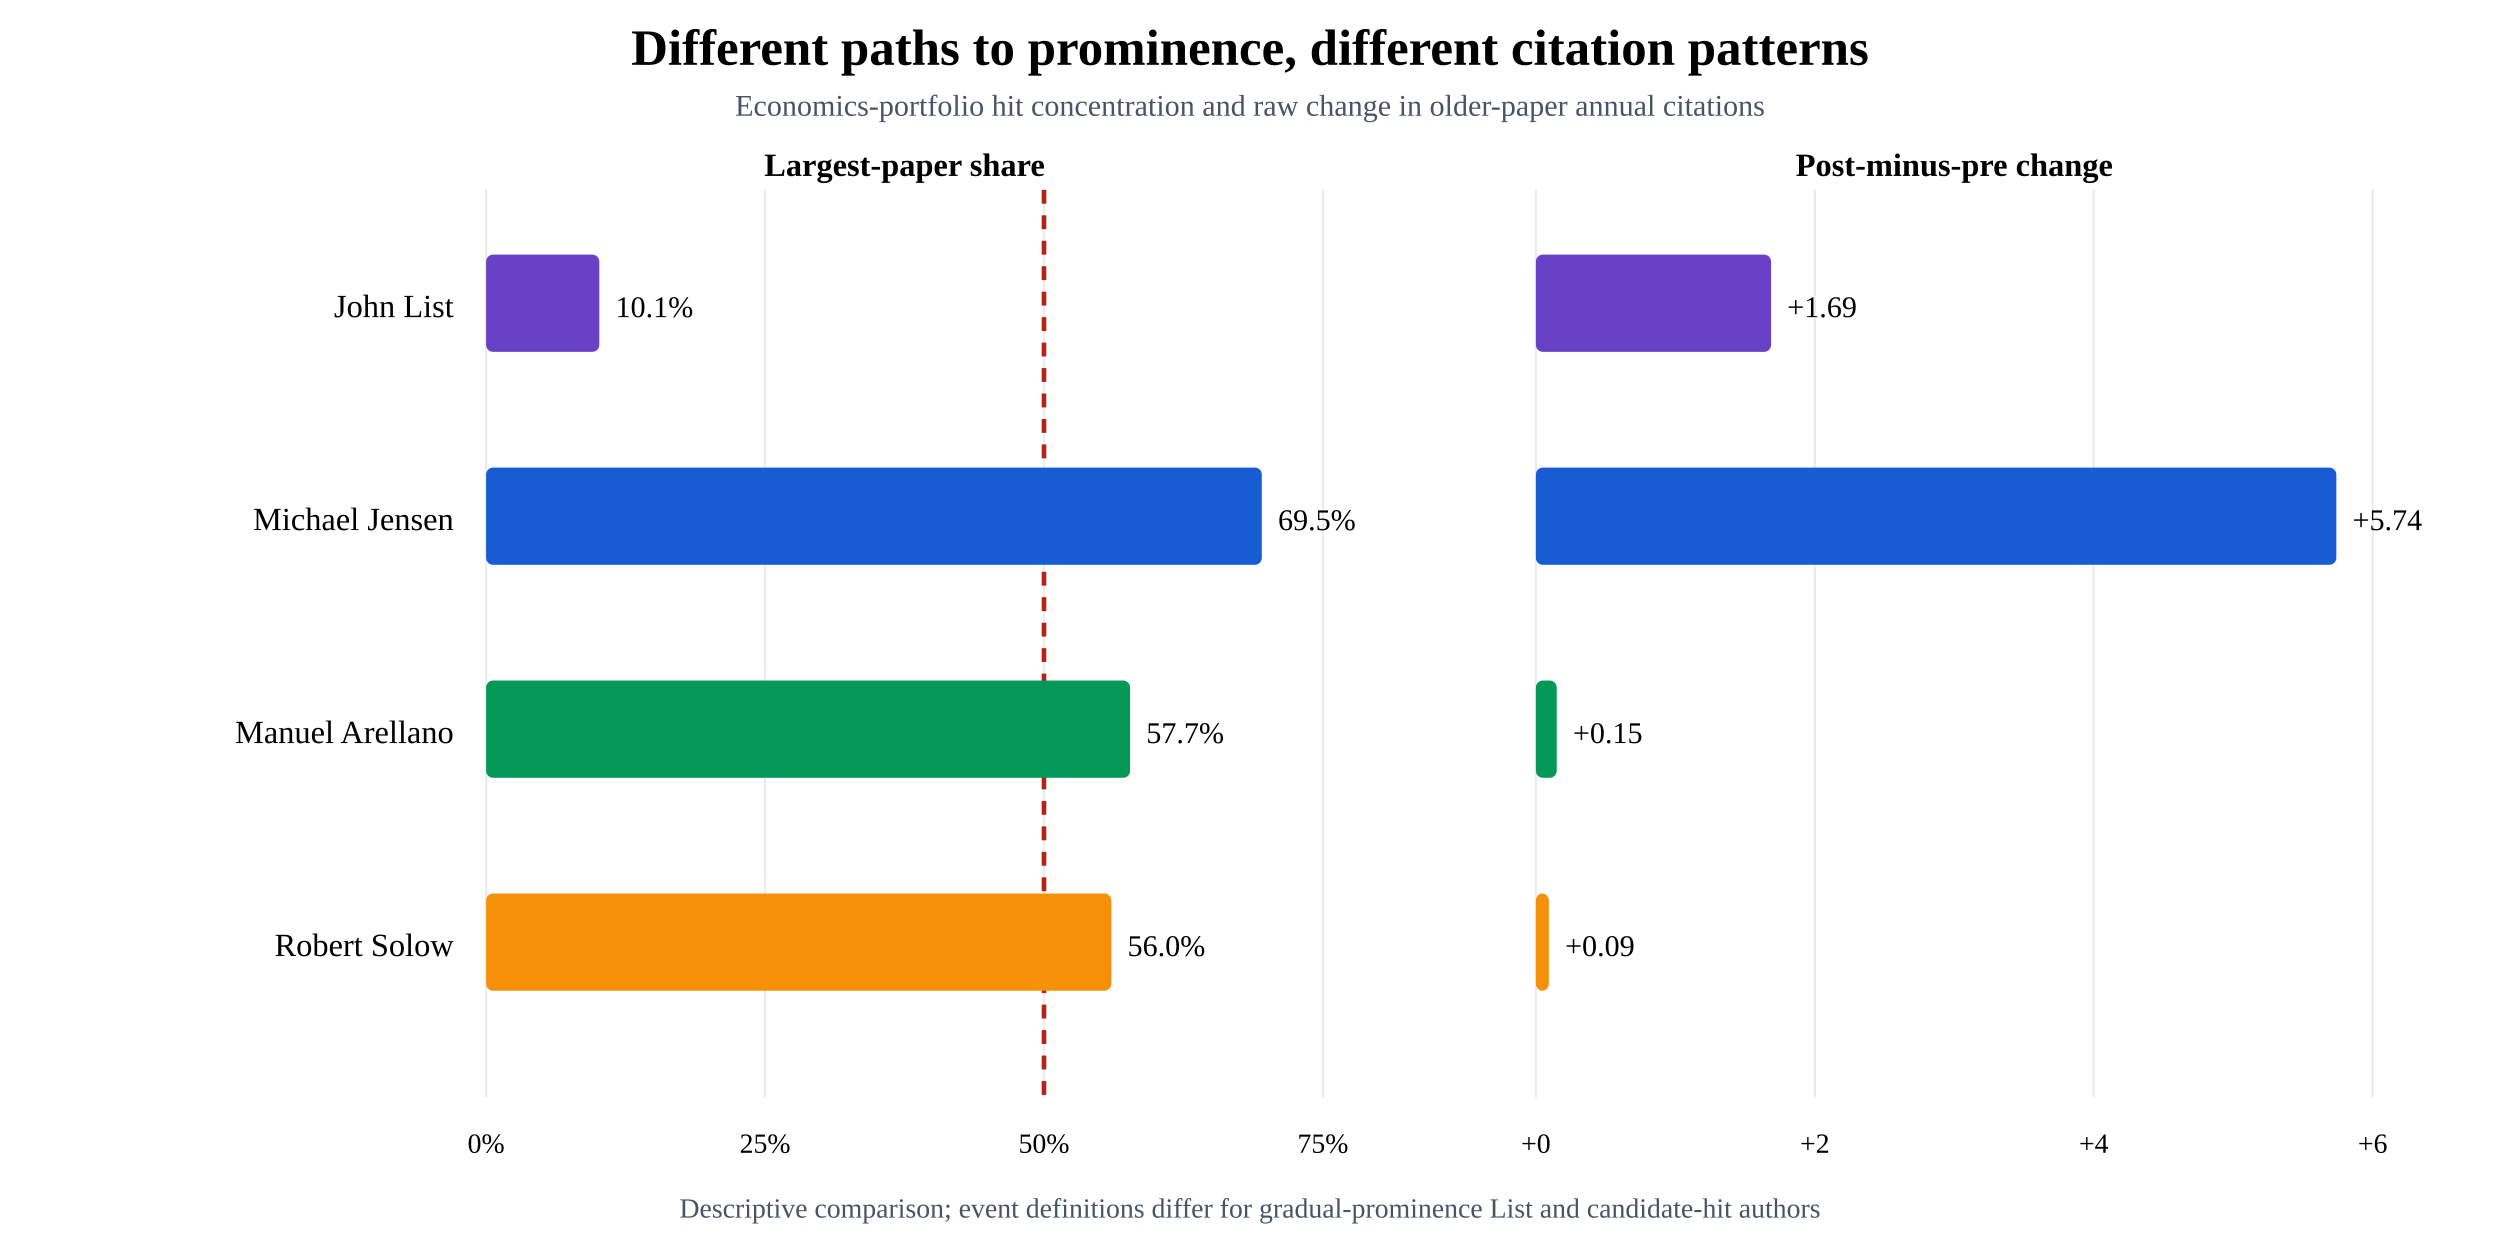
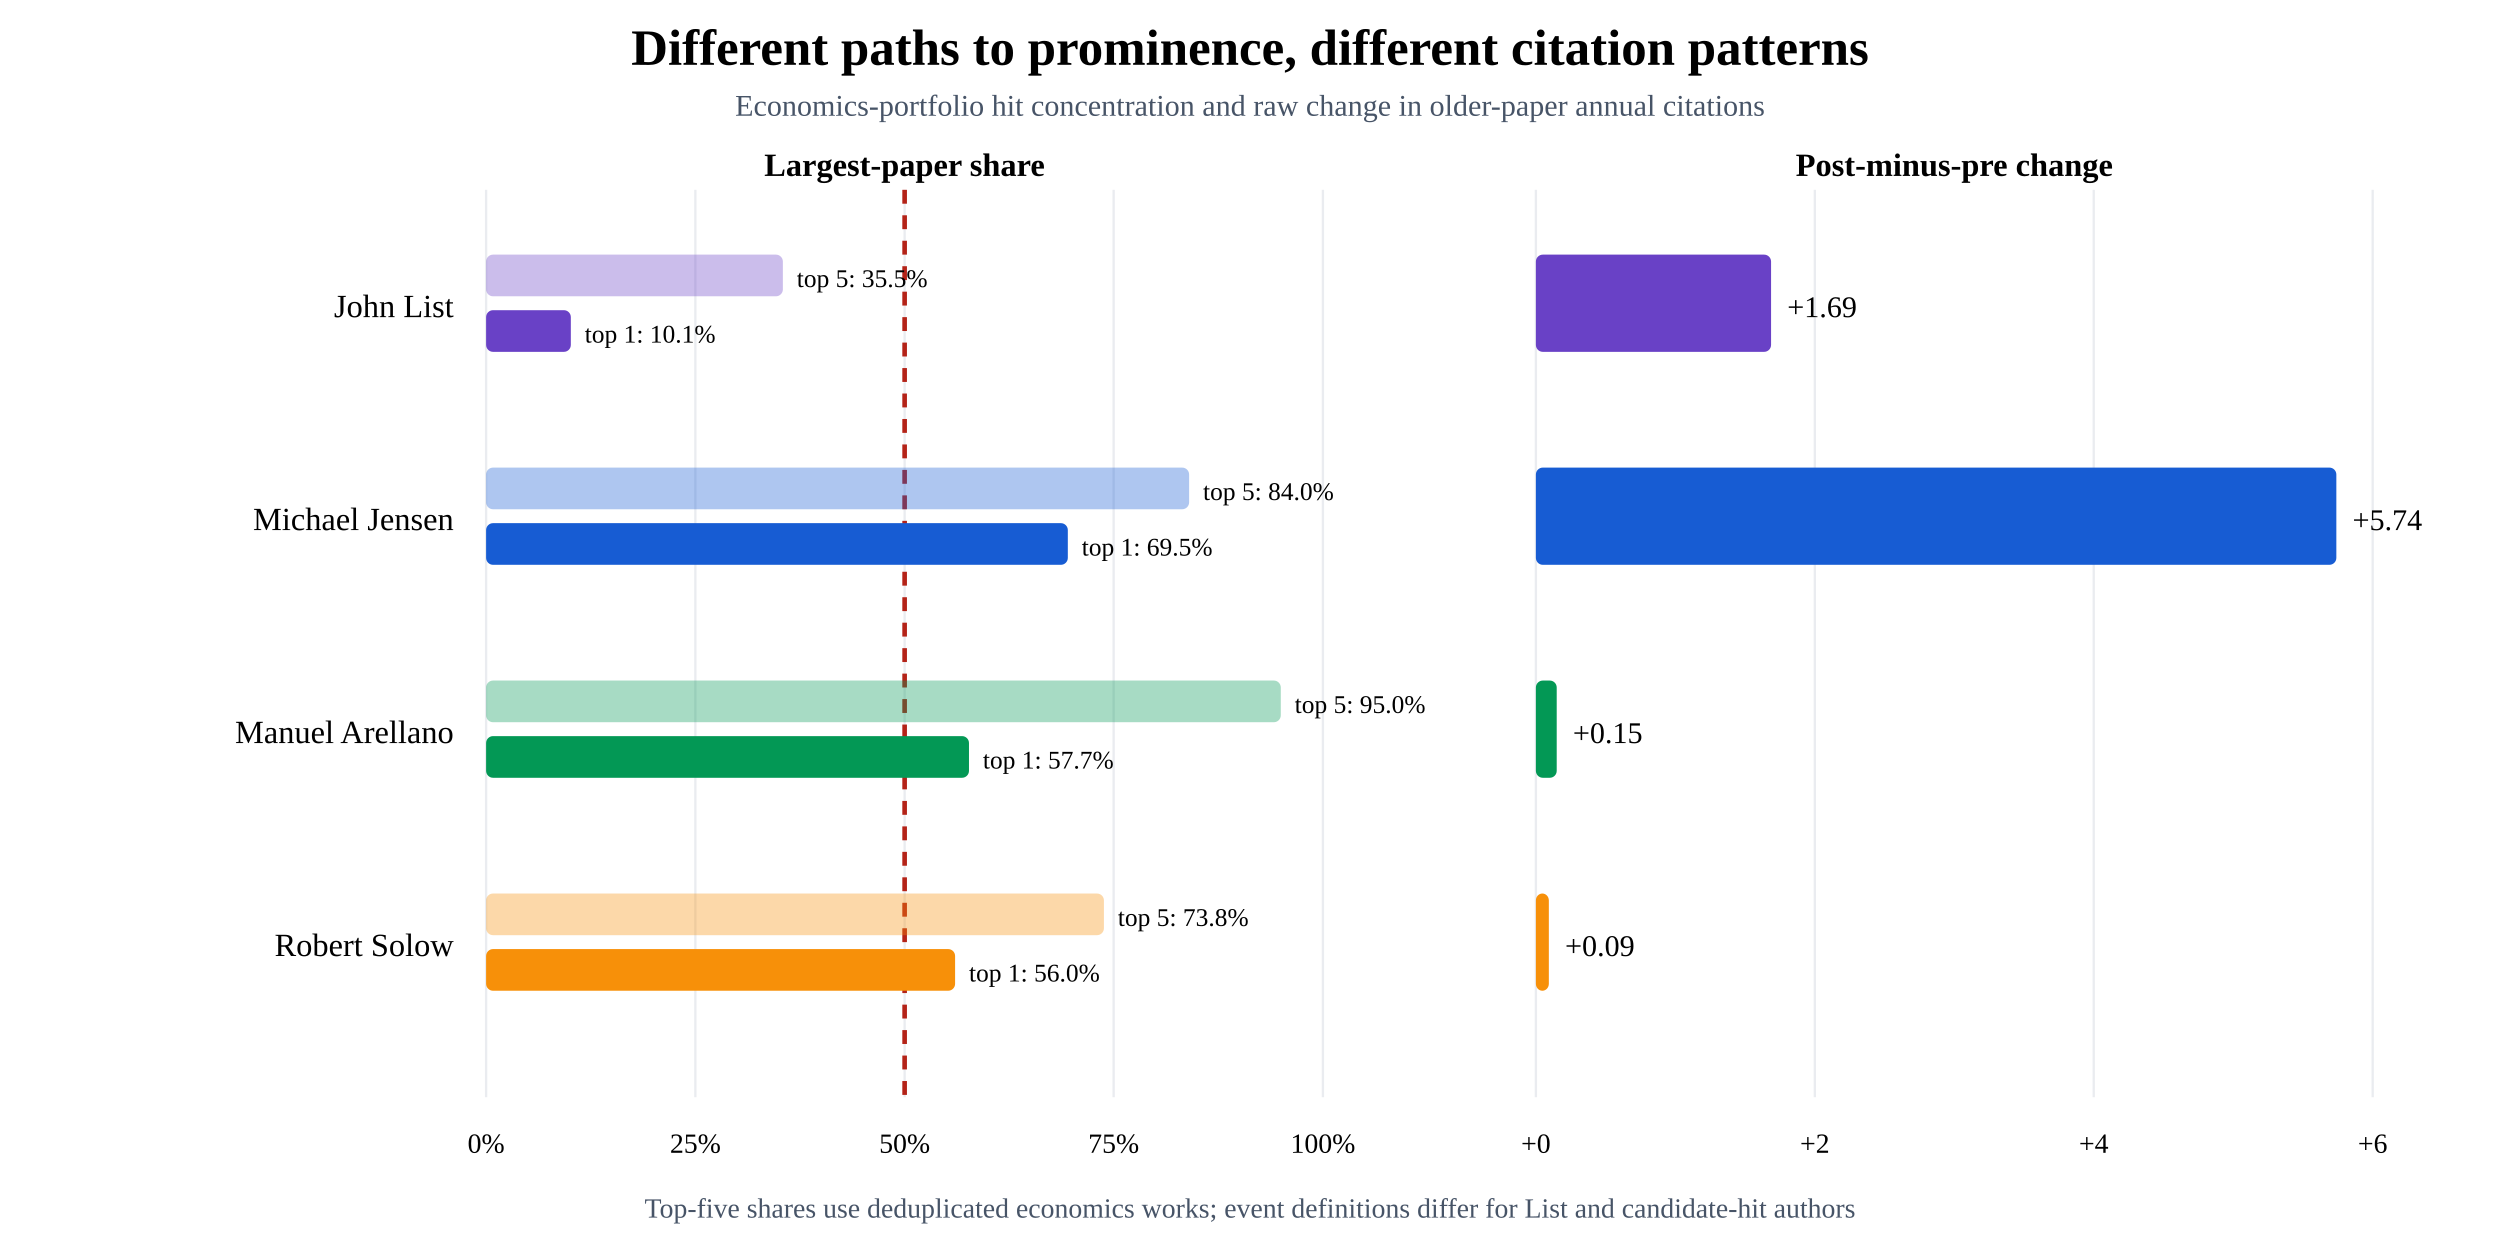
<svg xmlns="http://www.w3.org/2000/svg" viewBox="0 0 1080 540" role="img">
  <rect width="1080" height="540" fill="white" />
  <text x="540.0" y="28" text-anchor="middle" font-size="22" font-weight="700">Different paths to prominence, different citation patterns</text>
  <text x="540.0" y="50" text-anchor="middle" font-size="13" fill="#475467">Economics-portfolio hit concentration and raw change in older-paper annual citations</text>
  <text x="390.75" y="76" text-anchor="middle" font-size="14" font-weight="700">Largest-paper share</text>
  <text x="844.25" y="76" text-anchor="middle" font-size="14" font-weight="700">Post-minus-pre change</text>
  <line x1="210.0" y1="82" x2="210.0" y2="474" stroke="#eaecf0" />
  <text x="210.0" y="498" text-anchor="middle" font-size="12">0%</text>
-   <line x1="330.5" y1="82" x2="330.5" y2="474" stroke="#eaecf0" />
-   <text x="330.5" y="498" text-anchor="middle" font-size="12">25%</text>
-   <line x1="451.0" y1="82" x2="451.0" y2="474" stroke="#eaecf0" />
-   <text x="451.0" y="498" text-anchor="middle" font-size="12">50%</text>
+   <line x1="300.4" y1="82" x2="300.4" y2="474" stroke="#eaecf0" />
+   <text x="300.4" y="498" text-anchor="middle" font-size="12">25%</text>
+   <line x1="390.8" y1="82" x2="390.8" y2="474" stroke="#eaecf0" />
+   <text x="390.8" y="498" text-anchor="middle" font-size="12">50%</text>
+   <line x1="481.1" y1="82" x2="481.1" y2="474" stroke="#eaecf0" />
+   <text x="481.1" y="498" text-anchor="middle" font-size="12">75%</text>
  <line x1="571.5" y1="82" x2="571.5" y2="474" stroke="#eaecf0" />
-   <text x="571.5" y="498" text-anchor="middle" font-size="12">75%</text>
+   <text x="571.5" y="498" text-anchor="middle" font-size="12">100%</text>
  <line x1="663.5" y1="82" x2="663.5" y2="474" stroke="#eaecf0" />
  <text x="663.5" y="498" text-anchor="middle" font-size="12">+0</text>
  <line x1="784.0" y1="82" x2="784.0" y2="474" stroke="#eaecf0" />
  <text x="784.0" y="498" text-anchor="middle" font-size="12">+2</text>
  <line x1="904.5" y1="82" x2="904.5" y2="474" stroke="#eaecf0" />
  <text x="904.5" y="498" text-anchor="middle" font-size="12">+4</text>
  <line x1="1025.0" y1="82" x2="1025.0" y2="474" stroke="#eaecf0" />
  <text x="1025.0" y="498" text-anchor="middle" font-size="12">+6</text>
-   <line x1="451.0" y1="82" x2="451.0" y2="474" stroke="#b42318" stroke-width="2" stroke-dasharray="6 5" />
+   <line x1="390.8" y1="82" x2="390.8" y2="474" stroke="#b42318" stroke-width="2" stroke-dasharray="6 5" />
  <text x="196" y="137" text-anchor="end" font-size="14">John List</text>
-   <rect x="210" y="110" width="48.9" height="42" rx="3" fill="#6941c6" />
-   <text x="265.9" y="137" font-size="13">10.1%</text>
+   <rect x="210" y="110" width="128.2" height="18" rx="3" fill="#6941c6" opacity=".35" />
+   <rect x="210" y="134" width="36.6" height="18" rx="3" fill="#6941c6" />
+   <text x="344.2" y="124" font-size="11">top 5: 35.5%</text>
+   <text x="252.6" y="148" font-size="11">top 1: 10.1%</text>
  <rect x="663.5" y="110" width="101.6" height="42" rx="3" fill="#6941c6" />
  <text x="772.1" y="137" font-size="13">+1.69</text>
  <text x="196" y="229" text-anchor="end" font-size="14">Michael Jensen</text>
-   <rect x="210" y="202" width="335.1" height="42" rx="3" fill="#175cd3" />
-   <text x="552.1" y="229" font-size="13">69.5%</text>
+   <rect x="210" y="202" width="303.7" height="18" rx="3" fill="#175cd3" opacity=".35" />
+   <rect x="210" y="226" width="251.3" height="18" rx="3" fill="#175cd3" />
+   <text x="519.7" y="216" font-size="11">top 5: 84.0%</text>
+   <text x="467.3" y="240" font-size="11">top 1: 69.5%</text>
  <rect x="663.5" y="202" width="345.8" height="42" rx="3" fill="#175cd3" />
  <text x="1016.3" y="229" font-size="13">+5.74</text>
  <text x="196" y="321" text-anchor="end" font-size="14">Manuel Arellano</text>
-   <rect x="210" y="294" width="278.2" height="42" rx="3" fill="#039855" />
-   <text x="495.2" y="321" font-size="13">57.7%</text>
+   <rect x="210" y="294" width="343.3" height="18" rx="3" fill="#039855" opacity=".35" />
+   <rect x="210" y="318" width="208.6" height="18" rx="3" fill="#039855" />
+   <text x="559.3" y="308" font-size="11">top 5: 95.0%</text>
+   <text x="424.6" y="332" font-size="11">top 1: 57.7%</text>
  <rect x="663.5" y="294" width="9.0" height="42" rx="3" fill="#039855" />
  <text x="679.5" y="321" font-size="13">+0.15</text>
  <text x="196" y="413" text-anchor="end" font-size="14">Robert Solow</text>
-   <rect x="210" y="386" width="270.1" height="42" rx="3" fill="#f79009" />
-   <text x="487.1" y="413" font-size="13">56.0%</text>
+   <rect x="210" y="386" width="266.9" height="18" rx="3" fill="#f79009" opacity=".35" />
+   <rect x="210" y="410" width="202.6" height="18" rx="3" fill="#f79009" />
+   <text x="482.9" y="400" font-size="11">top 5: 73.8%</text>
+   <text x="418.6" y="424" font-size="11">top 1: 56.0%</text>
  <rect x="663.5" y="386" width="5.6" height="42" rx="3" fill="#f79009" />
  <text x="676.1" y="413" font-size="13">+0.09</text>
-   <text x="540.0" y="526" text-anchor="middle" font-size="12" fill="#475467">Descriptive comparison; event definitions differ for gradual-prominence List and candidate-hit authors</text>
+   <text x="540.0" y="526" text-anchor="middle" font-size="12" fill="#475467">Top-five shares use deduplicated economics works; event definitions differ for List and candidate-hit authors</text>
</svg>
